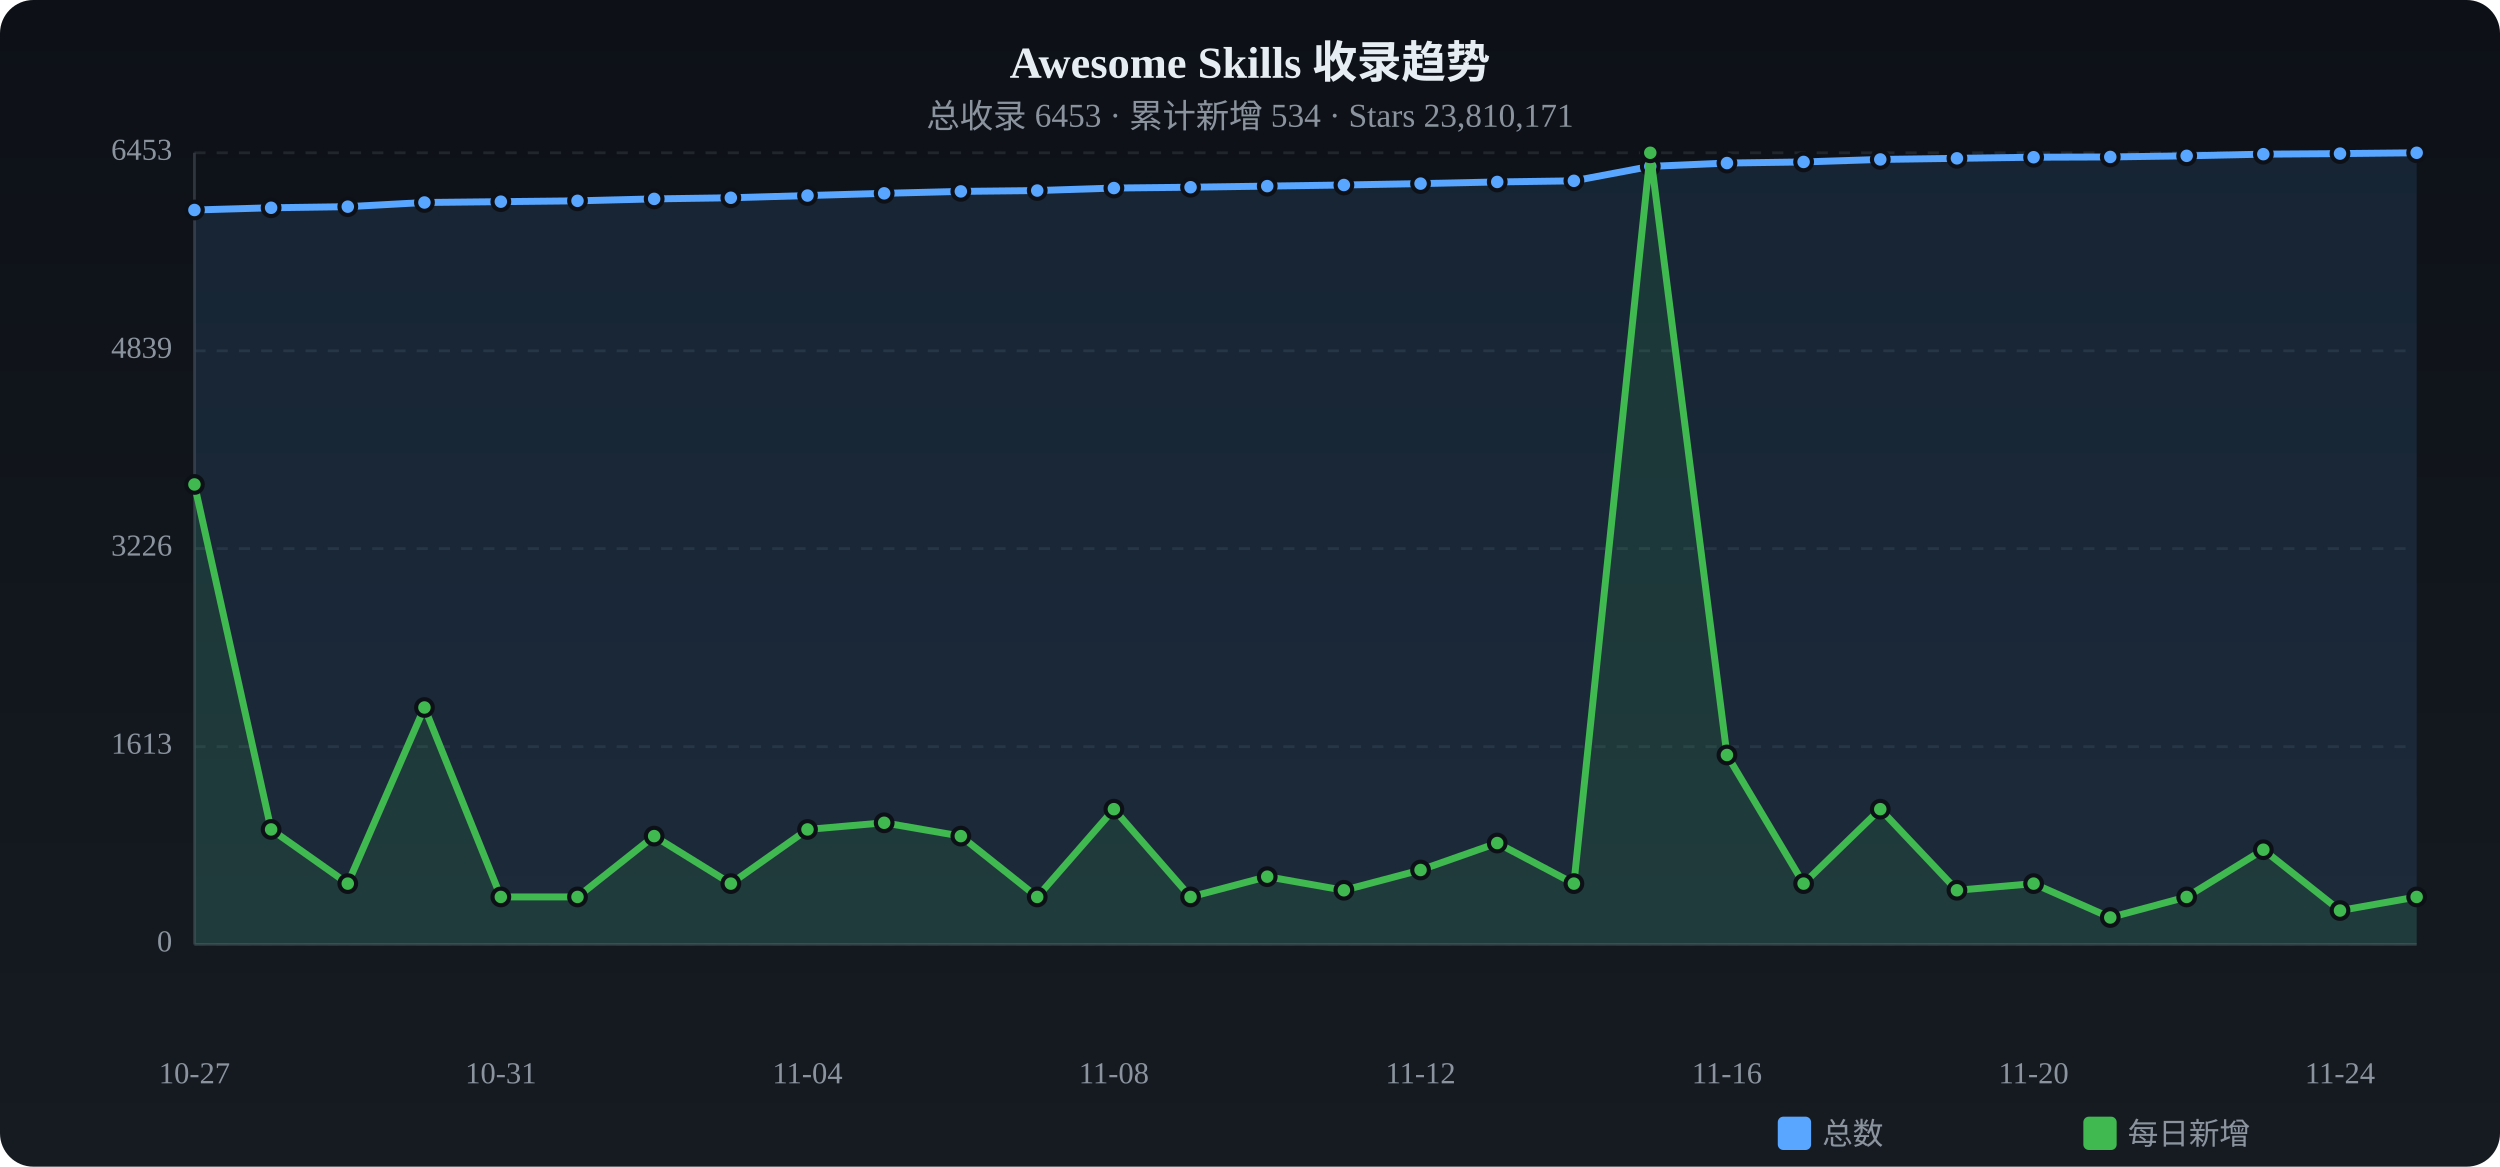
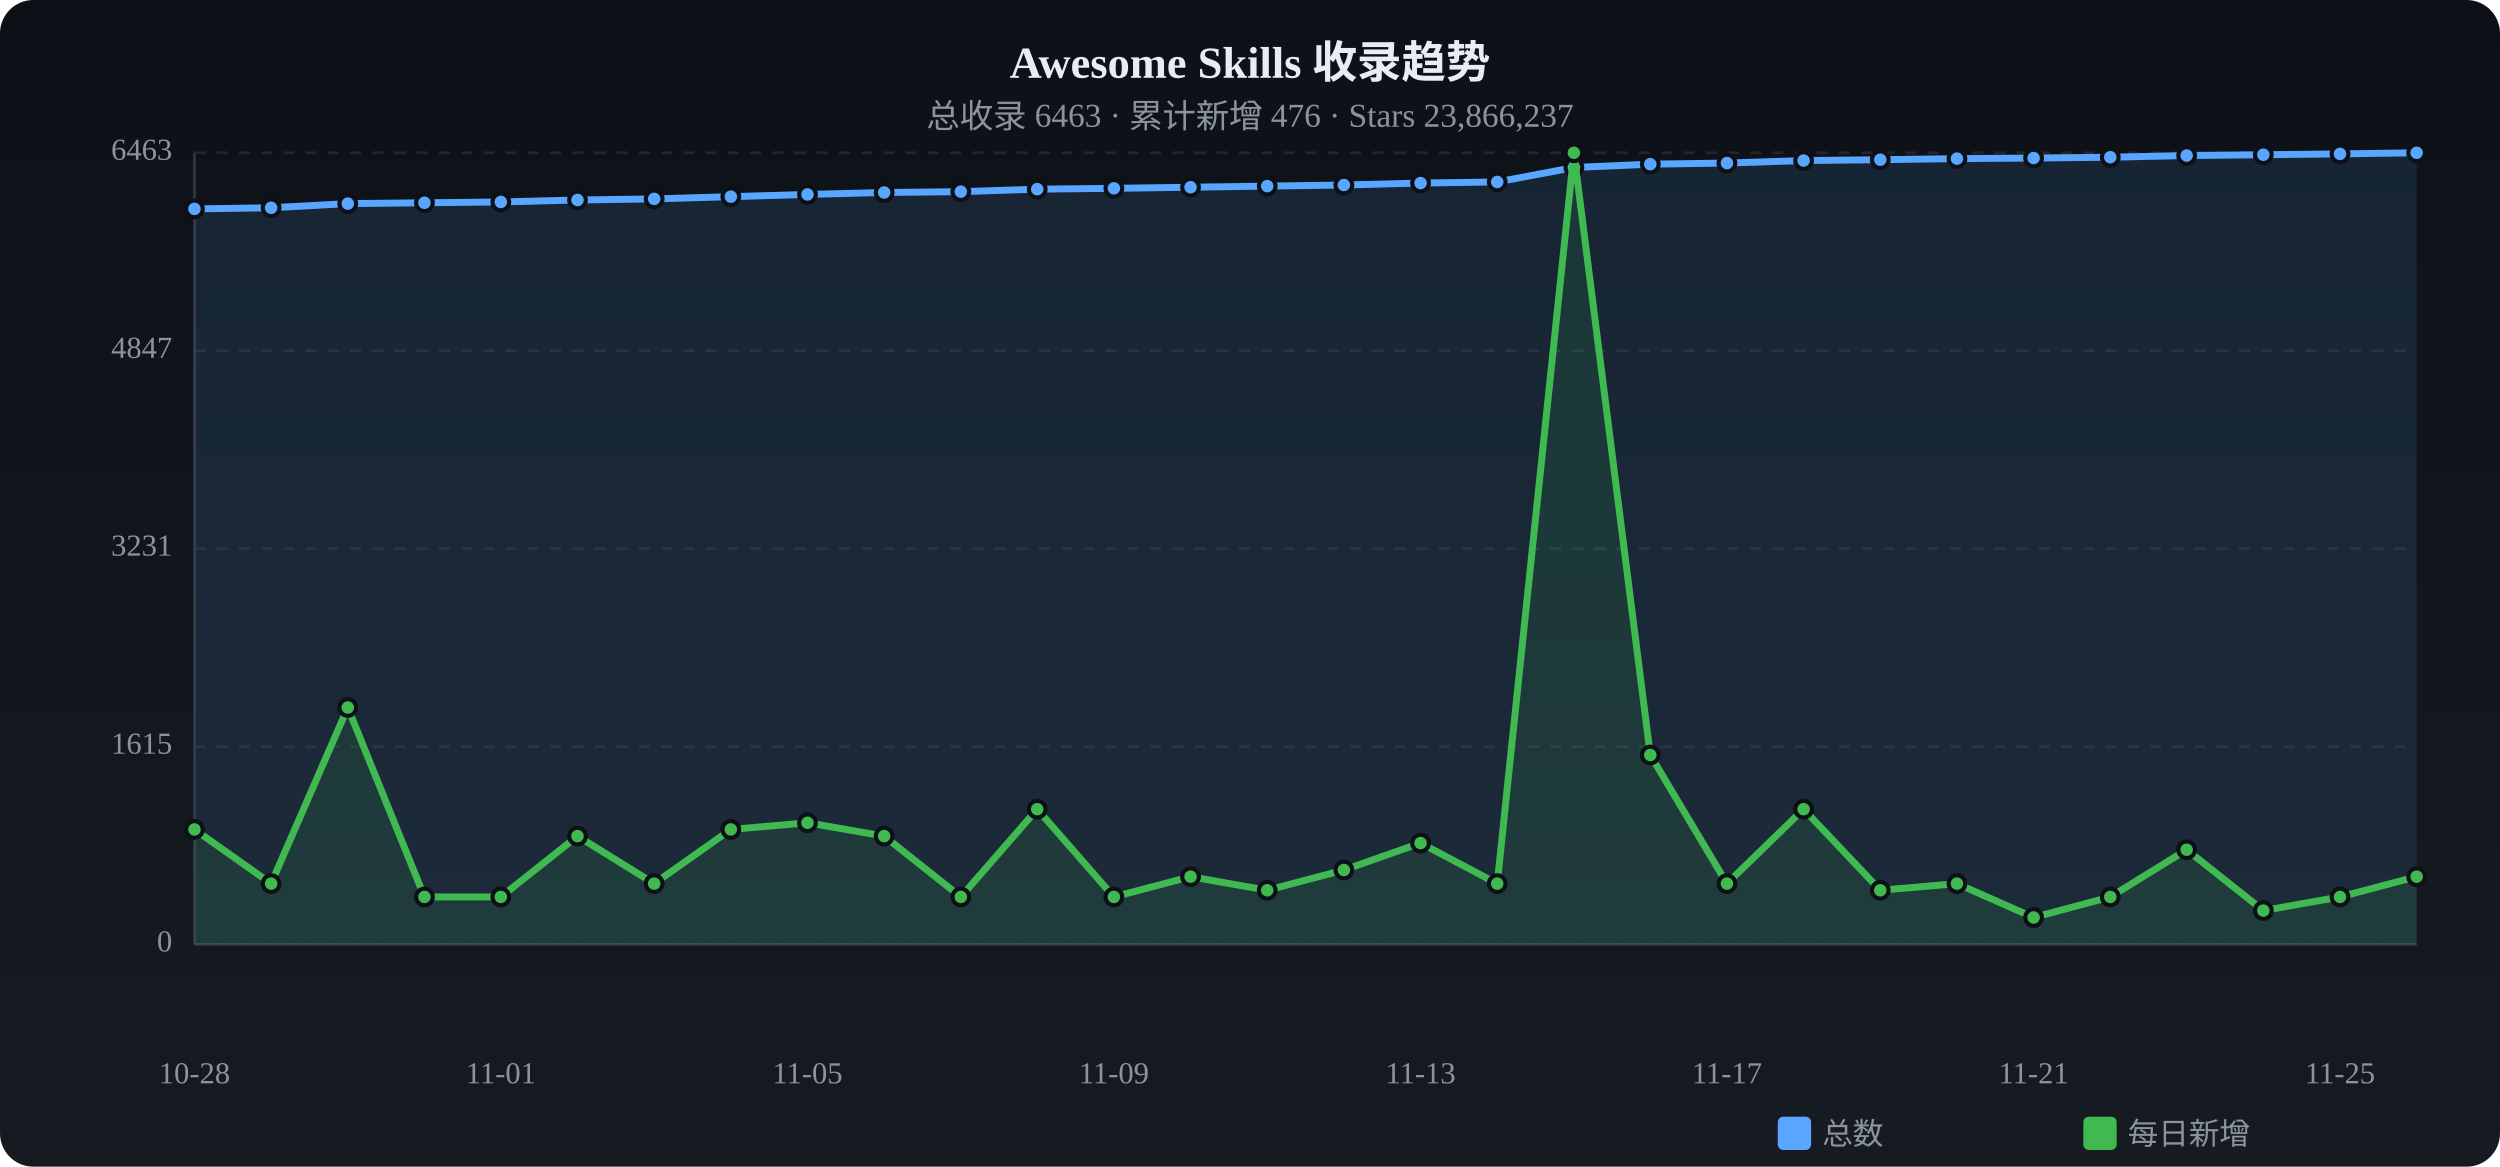
<svg xmlns="http://www.w3.org/2000/svg" viewBox="0 0 900 420" width="900" height="420">
  <defs>
    <linearGradient id="tbg" x1="0%" y1="0%" x2="0%" y2="100%">
      <stop offset="0%" stop-color="#0d1117" />
      <stop offset="100%" stop-color="#161b22" />
    </linearGradient>
  </defs>
  <rect width="900" height="420" rx="12" fill="url(#tbg)" />
  <text x="450.0" y="28" text-anchor="middle" fill="#e6edf3" font-size="16" font-weight="bold">Awesome Skills 收录趋势</text>
-   <text x="450.0" y="46" text-anchor="middle" fill="#8b949e" font-size="12">总收录 6453 · 累计新增 534 · Stars 23,810,171</text>
+   <text x="450.0" y="46" text-anchor="middle" fill="#8b949e" font-size="12">总收录 6463 · 累计新增 476 · Stars 23,866,237</text>
  <text x="62" y="340.0" text-anchor="end" fill="#8b949e" font-size="11" dominant-baseline="middle">0</text>
  <line x1="70" y1="340.0" x2="870" y2="340.0" stroke="#21262d" stroke-dasharray="4 4" />
-   <text x="62" y="268.8" text-anchor="end" fill="#8b949e" font-size="11" dominant-baseline="middle">1613</text>
+   <text x="62" y="268.8" text-anchor="end" fill="#8b949e" font-size="11" dominant-baseline="middle">1615</text>
  <line x1="70" y1="268.8" x2="870" y2="268.8" stroke="#21262d" stroke-dasharray="4 4" />
-   <text x="62" y="197.5" text-anchor="end" fill="#8b949e" font-size="11" dominant-baseline="middle">3226</text>
+   <text x="62" y="197.5" text-anchor="end" fill="#8b949e" font-size="11" dominant-baseline="middle">3231</text>
  <line x1="70" y1="197.5" x2="870" y2="197.5" stroke="#21262d" stroke-dasharray="4 4" />
-   <text x="62" y="126.3" text-anchor="end" fill="#8b949e" font-size="11" dominant-baseline="middle">4839</text>
+   <text x="62" y="126.3" text-anchor="end" fill="#8b949e" font-size="11" dominant-baseline="middle">4847</text>
  <line x1="70" y1="126.3" x2="870" y2="126.3" stroke="#21262d" stroke-dasharray="4 4" />
-   <text x="62" y="55.0" text-anchor="end" fill="#8b949e" font-size="11" dominant-baseline="middle">6453</text>
+   <text x="62" y="55.0" text-anchor="end" fill="#8b949e" font-size="11" dominant-baseline="middle">6463</text>
  <line x1="70" y1="55.0" x2="870" y2="55.0" stroke="#21262d" stroke-dasharray="4 4" />
  <line x1="70" y1="55" x2="70" y2="340" stroke="#30363d" />
  <line x1="70" y1="340" x2="870" y2="340" stroke="#30363d" />
-   <path d="M70.0,75.6 L97.6,74.8 L125.2,74.4 L152.8,72.9 L180.3,72.6 L207.9,72.3 L235.5,71.6 L263.1,71.2 L290.7,70.4 L318.3,69.6 L345.9,68.9 L373.4,68.6 L401.0,67.7 L428.6,67.4 L456.2,67.0 L483.8,66.6 L511.4,66.1 L539.0,65.5 L566.6,65.1 L594.1,59.9 L621.7,58.7 L649.3,58.3 L676.9,57.4 L704.5,57.0 L732.1,56.6 L759.7,56.5 L787.2,56.1 L814.8,55.5 L842.4,55.3 L870.0,55.0 L870.0,340 L70.0,340 Z" fill="#58a6ff" opacity="0.12" />
-   <polyline points="70.0,75.6 97.6,74.8 125.2,74.4 152.8,72.9 180.3,72.6 207.9,72.3 235.5,71.6 263.1,71.2 290.7,70.4 318.3,69.6 345.9,68.9 373.4,68.6 401.0,67.7 428.6,67.4 456.2,67.0 483.8,66.6 511.4,66.1 539.0,65.5 566.6,65.1 594.1,59.9 621.7,58.7 649.3,58.3 676.9,57.4 704.5,57.0 732.1,56.6 759.7,56.5 787.2,56.1 814.8,55.5 842.4,55.3 870.0,55.0" fill="none" stroke="#58a6ff" stroke-width="2.5" stroke-linecap="round" stroke-linejoin="round" />
-   <circle cx="70.0" cy="75.6" r="3" fill="#58a6ff" stroke="#0d1117" stroke-width="1.5" />
+   <path d="M70.0,75.2 L97.6,74.8 L125.2,73.3 L152.8,73.0 L180.3,72.7 L207.9,72.0 L235.5,71.6 L263.1,70.8 L290.7,70.0 L318.3,69.3 L345.9,69.0 L373.4,68.1 L401.0,67.8 L428.6,67.4 L456.2,67.0 L483.8,66.6 L511.4,65.9 L539.0,65.5 L566.6,60.3 L594.1,59.1 L621.7,58.7 L649.3,57.8 L676.9,57.5 L704.5,57.1 L732.1,56.9 L759.7,56.6 L787.2,56.0 L814.8,55.7 L842.4,55.4 L870.0,55.0 L870.0,340 L70.0,340 Z" fill="#58a6ff" opacity="0.12" />
+   <polyline points="70.0,75.2 97.6,74.8 125.2,73.3 152.8,73.0 180.3,72.7 207.9,72.0 235.5,71.6 263.1,70.8 290.7,70.0 318.3,69.3 345.9,69.0 373.4,68.1 401.0,67.8 428.6,67.4 456.2,67.0 483.8,66.6 511.4,65.9 539.0,65.5 566.6,60.3 594.1,59.1 621.7,58.7 649.3,57.8 676.9,57.5 704.5,57.1 732.1,56.9 759.7,56.6 787.2,56.0 814.8,55.7 842.4,55.4 870.0,55.0" fill="none" stroke="#58a6ff" stroke-width="2.5" stroke-linecap="round" stroke-linejoin="round" />
+   <circle cx="70.0" cy="75.2" r="3" fill="#58a6ff" stroke="#0d1117" stroke-width="1.5" />
  <circle cx="97.6" cy="74.8" r="3" fill="#58a6ff" stroke="#0d1117" stroke-width="1.5" />
-   <circle cx="125.2" cy="74.4" r="3" fill="#58a6ff" stroke="#0d1117" stroke-width="1.5" />
-   <circle cx="152.8" cy="72.9" r="3" fill="#58a6ff" stroke="#0d1117" stroke-width="1.5" />
-   <circle cx="180.3" cy="72.6" r="3" fill="#58a6ff" stroke="#0d1117" stroke-width="1.5" />
-   <circle cx="207.9" cy="72.3" r="3" fill="#58a6ff" stroke="#0d1117" stroke-width="1.5" />
+   <circle cx="125.2" cy="73.3" r="3" fill="#58a6ff" stroke="#0d1117" stroke-width="1.5" />
+   <circle cx="152.8" cy="73.0" r="3" fill="#58a6ff" stroke="#0d1117" stroke-width="1.5" />
+   <circle cx="180.3" cy="72.7" r="3" fill="#58a6ff" stroke="#0d1117" stroke-width="1.5" />
+   <circle cx="207.9" cy="72.0" r="3" fill="#58a6ff" stroke="#0d1117" stroke-width="1.5" />
  <circle cx="235.5" cy="71.6" r="3" fill="#58a6ff" stroke="#0d1117" stroke-width="1.5" />
-   <circle cx="263.1" cy="71.2" r="3" fill="#58a6ff" stroke="#0d1117" stroke-width="1.5" />
-   <circle cx="290.7" cy="70.4" r="3" fill="#58a6ff" stroke="#0d1117" stroke-width="1.5" />
-   <circle cx="318.3" cy="69.6" r="3" fill="#58a6ff" stroke="#0d1117" stroke-width="1.5" />
-   <circle cx="345.9" cy="68.9" r="3" fill="#58a6ff" stroke="#0d1117" stroke-width="1.5" />
-   <circle cx="373.4" cy="68.6" r="3" fill="#58a6ff" stroke="#0d1117" stroke-width="1.5" />
-   <circle cx="401.0" cy="67.7" r="3" fill="#58a6ff" stroke="#0d1117" stroke-width="1.5" />
+   <circle cx="263.1" cy="70.8" r="3" fill="#58a6ff" stroke="#0d1117" stroke-width="1.5" />
+   <circle cx="290.7" cy="70.0" r="3" fill="#58a6ff" stroke="#0d1117" stroke-width="1.5" />
+   <circle cx="318.3" cy="69.3" r="3" fill="#58a6ff" stroke="#0d1117" stroke-width="1.5" />
+   <circle cx="345.9" cy="69.0" r="3" fill="#58a6ff" stroke="#0d1117" stroke-width="1.5" />
+   <circle cx="373.4" cy="68.1" r="3" fill="#58a6ff" stroke="#0d1117" stroke-width="1.5" />
+   <circle cx="401.0" cy="67.8" r="3" fill="#58a6ff" stroke="#0d1117" stroke-width="1.5" />
  <circle cx="428.6" cy="67.4" r="3" fill="#58a6ff" stroke="#0d1117" stroke-width="1.5" />
  <circle cx="456.2" cy="67.0" r="3" fill="#58a6ff" stroke="#0d1117" stroke-width="1.5" />
  <circle cx="483.8" cy="66.6" r="3" fill="#58a6ff" stroke="#0d1117" stroke-width="1.5" />
-   <circle cx="511.4" cy="66.1" r="3" fill="#58a6ff" stroke="#0d1117" stroke-width="1.5" />
+   <circle cx="511.4" cy="65.9" r="3" fill="#58a6ff" stroke="#0d1117" stroke-width="1.5" />
  <circle cx="539.0" cy="65.5" r="3" fill="#58a6ff" stroke="#0d1117" stroke-width="1.5" />
-   <circle cx="566.6" cy="65.1" r="3" fill="#58a6ff" stroke="#0d1117" stroke-width="1.5" />
-   <circle cx="594.1" cy="59.9" r="3" fill="#58a6ff" stroke="#0d1117" stroke-width="1.5" />
+   <circle cx="566.6" cy="60.3" r="3" fill="#58a6ff" stroke="#0d1117" stroke-width="1.5" />
+   <circle cx="594.1" cy="59.1" r="3" fill="#58a6ff" stroke="#0d1117" stroke-width="1.5" />
  <circle cx="621.7" cy="58.7" r="3" fill="#58a6ff" stroke="#0d1117" stroke-width="1.5" />
-   <circle cx="649.3" cy="58.3" r="3" fill="#58a6ff" stroke="#0d1117" stroke-width="1.5" />
-   <circle cx="676.9" cy="57.4" r="3" fill="#58a6ff" stroke="#0d1117" stroke-width="1.5" />
-   <circle cx="704.5" cy="57.0" r="3" fill="#58a6ff" stroke="#0d1117" stroke-width="1.5" />
-   <circle cx="732.1" cy="56.6" r="3" fill="#58a6ff" stroke="#0d1117" stroke-width="1.5" />
-   <circle cx="759.7" cy="56.5" r="3" fill="#58a6ff" stroke="#0d1117" stroke-width="1.5" />
-   <circle cx="787.2" cy="56.1" r="3" fill="#58a6ff" stroke="#0d1117" stroke-width="1.5" />
-   <circle cx="814.8" cy="55.5" r="3" fill="#58a6ff" stroke="#0d1117" stroke-width="1.5" />
-   <circle cx="842.4" cy="55.3" r="3" fill="#58a6ff" stroke="#0d1117" stroke-width="1.5" />
+   <circle cx="649.3" cy="57.8" r="3" fill="#58a6ff" stroke="#0d1117" stroke-width="1.5" />
+   <circle cx="676.9" cy="57.5" r="3" fill="#58a6ff" stroke="#0d1117" stroke-width="1.5" />
+   <circle cx="704.5" cy="57.1" r="3" fill="#58a6ff" stroke="#0d1117" stroke-width="1.5" />
+   <circle cx="732.1" cy="56.9" r="3" fill="#58a6ff" stroke="#0d1117" stroke-width="1.5" />
+   <circle cx="759.7" cy="56.6" r="3" fill="#58a6ff" stroke="#0d1117" stroke-width="1.5" />
+   <circle cx="787.2" cy="56.0" r="3" fill="#58a6ff" stroke="#0d1117" stroke-width="1.5" />
+   <circle cx="814.8" cy="55.7" r="3" fill="#58a6ff" stroke="#0d1117" stroke-width="1.5" />
+   <circle cx="842.4" cy="55.4" r="3" fill="#58a6ff" stroke="#0d1117" stroke-width="1.5" />
  <circle cx="870.0" cy="55.0" r="3" fill="#58a6ff" stroke="#0d1117" stroke-width="1.5" />
-   <path d="M70.0,174.4 L97.6,298.6 L125.2,318.1 L152.8,254.7 L180.3,322.9 L207.9,322.9 L235.5,301.0 L263.1,318.1 L290.7,298.6 L318.3,296.2 L345.9,301.0 L373.4,322.9 L401.0,291.3 L428.6,322.9 L456.2,315.6 L483.8,320.5 L511.4,313.2 L539.0,303.5 L566.6,318.1 L594.1,55.0 L621.7,271.8 L649.3,318.1 L676.9,291.3 L704.5,320.5 L732.1,318.1 L759.7,330.3 L787.2,322.9 L814.8,305.9 L842.4,327.8 L870.0,322.9 L870.0,340 L70.0,340 Z" fill="#3fb950" opacity="0.12" />
-   <polyline points="70.0,174.4 97.6,298.6 125.2,318.1 152.8,254.7 180.3,322.9 207.9,322.9 235.5,301.0 263.1,318.1 290.7,298.6 318.3,296.2 345.9,301.0 373.4,322.9 401.0,291.3 428.6,322.9 456.2,315.6 483.8,320.5 511.4,313.2 539.0,303.5 566.6,318.1 594.1,55.0 621.7,271.8 649.3,318.1 676.9,291.3 704.5,320.5 732.1,318.1 759.7,330.3 787.2,322.9 814.8,305.9 842.4,327.8 870.0,322.9" fill="none" stroke="#3fb950" stroke-width="2.5" stroke-linecap="round" stroke-linejoin="round" />
-   <circle cx="70.0" cy="174.4" r="3" fill="#3fb950" stroke="#0d1117" stroke-width="1.5" />
-   <circle cx="97.6" cy="298.6" r="3" fill="#3fb950" stroke="#0d1117" stroke-width="1.5" />
-   <circle cx="125.2" cy="318.1" r="3" fill="#3fb950" stroke="#0d1117" stroke-width="1.5" />
-   <circle cx="152.8" cy="254.7" r="3" fill="#3fb950" stroke="#0d1117" stroke-width="1.5" />
+   <path d="M70.0,298.6 L97.6,318.1 L125.2,254.7 L152.8,322.9 L180.3,322.9 L207.9,301.0 L235.5,318.1 L263.1,298.6 L290.7,296.2 L318.3,301.0 L345.9,322.9 L373.4,291.3 L401.0,322.9 L428.6,315.6 L456.2,320.5 L483.8,313.2 L511.4,303.5 L539.0,318.1 L566.6,55.0 L594.1,271.8 L621.7,318.1 L649.3,291.3 L676.9,320.5 L704.5,318.1 L732.1,330.3 L759.7,322.9 L787.2,305.9 L814.8,327.8 L842.4,322.9 L870.0,315.6 L870.0,340 L70.0,340 Z" fill="#3fb950" opacity="0.12" />
+   <polyline points="70.0,298.6 97.6,318.1 125.2,254.7 152.8,322.9 180.3,322.9 207.9,301.0 235.5,318.1 263.1,298.6 290.7,296.2 318.3,301.0 345.9,322.9 373.4,291.3 401.0,322.9 428.6,315.6 456.2,320.5 483.8,313.2 511.4,303.5 539.0,318.1 566.6,55.0 594.1,271.8 621.7,318.1 649.3,291.3 676.9,320.5 704.5,318.1 732.1,330.3 759.7,322.9 787.2,305.9 814.8,327.8 842.4,322.9 870.0,315.6" fill="none" stroke="#3fb950" stroke-width="2.5" stroke-linecap="round" stroke-linejoin="round" />
+   <circle cx="70.0" cy="298.6" r="3" fill="#3fb950" stroke="#0d1117" stroke-width="1.5" />
+   <circle cx="97.6" cy="318.1" r="3" fill="#3fb950" stroke="#0d1117" stroke-width="1.5" />
+   <circle cx="125.2" cy="254.7" r="3" fill="#3fb950" stroke="#0d1117" stroke-width="1.5" />
+   <circle cx="152.8" cy="322.9" r="3" fill="#3fb950" stroke="#0d1117" stroke-width="1.5" />
  <circle cx="180.3" cy="322.9" r="3" fill="#3fb950" stroke="#0d1117" stroke-width="1.5" />
-   <circle cx="207.9" cy="322.9" r="3" fill="#3fb950" stroke="#0d1117" stroke-width="1.5" />
-   <circle cx="235.5" cy="301.0" r="3" fill="#3fb950" stroke="#0d1117" stroke-width="1.5" />
-   <circle cx="263.1" cy="318.1" r="3" fill="#3fb950" stroke="#0d1117" stroke-width="1.5" />
-   <circle cx="290.7" cy="298.6" r="3" fill="#3fb950" stroke="#0d1117" stroke-width="1.5" />
-   <circle cx="318.3" cy="296.2" r="3" fill="#3fb950" stroke="#0d1117" stroke-width="1.5" />
-   <circle cx="345.9" cy="301.0" r="3" fill="#3fb950" stroke="#0d1117" stroke-width="1.5" />
-   <circle cx="373.4" cy="322.9" r="3" fill="#3fb950" stroke="#0d1117" stroke-width="1.5" />
-   <circle cx="401.0" cy="291.3" r="3" fill="#3fb950" stroke="#0d1117" stroke-width="1.5" />
-   <circle cx="428.6" cy="322.9" r="3" fill="#3fb950" stroke="#0d1117" stroke-width="1.5" />
-   <circle cx="456.2" cy="315.6" r="3" fill="#3fb950" stroke="#0d1117" stroke-width="1.5" />
-   <circle cx="483.8" cy="320.5" r="3" fill="#3fb950" stroke="#0d1117" stroke-width="1.5" />
-   <circle cx="511.4" cy="313.2" r="3" fill="#3fb950" stroke="#0d1117" stroke-width="1.5" />
-   <circle cx="539.0" cy="303.5" r="3" fill="#3fb950" stroke="#0d1117" stroke-width="1.5" />
-   <circle cx="566.6" cy="318.1" r="3" fill="#3fb950" stroke="#0d1117" stroke-width="1.5" />
-   <circle cx="594.1" cy="55.0" r="3" fill="#3fb950" stroke="#0d1117" stroke-width="1.5" />
-   <circle cx="621.7" cy="271.8" r="3" fill="#3fb950" stroke="#0d1117" stroke-width="1.5" />
-   <circle cx="649.3" cy="318.1" r="3" fill="#3fb950" stroke="#0d1117" stroke-width="1.5" />
-   <circle cx="676.9" cy="291.3" r="3" fill="#3fb950" stroke="#0d1117" stroke-width="1.5" />
-   <circle cx="704.5" cy="320.5" r="3" fill="#3fb950" stroke="#0d1117" stroke-width="1.5" />
-   <circle cx="732.1" cy="318.1" r="3" fill="#3fb950" stroke="#0d1117" stroke-width="1.5" />
-   <circle cx="759.7" cy="330.3" r="3" fill="#3fb950" stroke="#0d1117" stroke-width="1.5" />
-   <circle cx="787.2" cy="322.9" r="3" fill="#3fb950" stroke="#0d1117" stroke-width="1.5" />
-   <circle cx="814.8" cy="305.9" r="3" fill="#3fb950" stroke="#0d1117" stroke-width="1.5" />
-   <circle cx="842.4" cy="327.8" r="3" fill="#3fb950" stroke="#0d1117" stroke-width="1.5" />
-   <circle cx="870.0" cy="322.9" r="3" fill="#3fb950" stroke="#0d1117" stroke-width="1.5" />
-   <text x="70.0" y="390" text-anchor="middle" fill="#8b949e" font-size="11">10-27</text>
-   <text x="180.3" y="390" text-anchor="middle" fill="#8b949e" font-size="11">10-31</text>
-   <text x="290.7" y="390" text-anchor="middle" fill="#8b949e" font-size="11">11-04</text>
-   <text x="401.0" y="390" text-anchor="middle" fill="#8b949e" font-size="11">11-08</text>
-   <text x="511.4" y="390" text-anchor="middle" fill="#8b949e" font-size="11">11-12</text>
-   <text x="621.7" y="390" text-anchor="middle" fill="#8b949e" font-size="11">11-16</text>
-   <text x="732.1" y="390" text-anchor="middle" fill="#8b949e" font-size="11">11-20</text>
-   <text x="842.4" y="390" text-anchor="middle" fill="#8b949e" font-size="11">11-24</text>
+   <circle cx="207.9" cy="301.0" r="3" fill="#3fb950" stroke="#0d1117" stroke-width="1.5" />
+   <circle cx="235.5" cy="318.1" r="3" fill="#3fb950" stroke="#0d1117" stroke-width="1.5" />
+   <circle cx="263.1" cy="298.6" r="3" fill="#3fb950" stroke="#0d1117" stroke-width="1.5" />
+   <circle cx="290.7" cy="296.2" r="3" fill="#3fb950" stroke="#0d1117" stroke-width="1.5" />
+   <circle cx="318.3" cy="301.0" r="3" fill="#3fb950" stroke="#0d1117" stroke-width="1.5" />
+   <circle cx="345.9" cy="322.9" r="3" fill="#3fb950" stroke="#0d1117" stroke-width="1.5" />
+   <circle cx="373.4" cy="291.3" r="3" fill="#3fb950" stroke="#0d1117" stroke-width="1.5" />
+   <circle cx="401.0" cy="322.9" r="3" fill="#3fb950" stroke="#0d1117" stroke-width="1.5" />
+   <circle cx="428.6" cy="315.6" r="3" fill="#3fb950" stroke="#0d1117" stroke-width="1.5" />
+   <circle cx="456.2" cy="320.5" r="3" fill="#3fb950" stroke="#0d1117" stroke-width="1.5" />
+   <circle cx="483.8" cy="313.2" r="3" fill="#3fb950" stroke="#0d1117" stroke-width="1.5" />
+   <circle cx="511.4" cy="303.5" r="3" fill="#3fb950" stroke="#0d1117" stroke-width="1.5" />
+   <circle cx="539.0" cy="318.1" r="3" fill="#3fb950" stroke="#0d1117" stroke-width="1.5" />
+   <circle cx="566.6" cy="55.0" r="3" fill="#3fb950" stroke="#0d1117" stroke-width="1.5" />
+   <circle cx="594.1" cy="271.8" r="3" fill="#3fb950" stroke="#0d1117" stroke-width="1.5" />
+   <circle cx="621.7" cy="318.1" r="3" fill="#3fb950" stroke="#0d1117" stroke-width="1.5" />
+   <circle cx="649.3" cy="291.3" r="3" fill="#3fb950" stroke="#0d1117" stroke-width="1.5" />
+   <circle cx="676.9" cy="320.5" r="3" fill="#3fb950" stroke="#0d1117" stroke-width="1.5" />
+   <circle cx="704.5" cy="318.1" r="3" fill="#3fb950" stroke="#0d1117" stroke-width="1.5" />
+   <circle cx="732.1" cy="330.3" r="3" fill="#3fb950" stroke="#0d1117" stroke-width="1.5" />
+   <circle cx="759.7" cy="322.9" r="3" fill="#3fb950" stroke="#0d1117" stroke-width="1.5" />
+   <circle cx="787.2" cy="305.9" r="3" fill="#3fb950" stroke="#0d1117" stroke-width="1.5" />
+   <circle cx="814.8" cy="327.8" r="3" fill="#3fb950" stroke="#0d1117" stroke-width="1.5" />
+   <circle cx="842.4" cy="322.9" r="3" fill="#3fb950" stroke="#0d1117" stroke-width="1.5" />
+   <circle cx="870.0" cy="315.6" r="3" fill="#3fb950" stroke="#0d1117" stroke-width="1.5" />
+   <text x="70.0" y="390" text-anchor="middle" fill="#8b949e" font-size="11">10-28</text>
+   <text x="180.3" y="390" text-anchor="middle" fill="#8b949e" font-size="11">11-01</text>
+   <text x="290.7" y="390" text-anchor="middle" fill="#8b949e" font-size="11">11-05</text>
+   <text x="401.0" y="390" text-anchor="middle" fill="#8b949e" font-size="11">11-09</text>
+   <text x="511.4" y="390" text-anchor="middle" fill="#8b949e" font-size="11">11-13</text>
+   <text x="621.7" y="390" text-anchor="middle" fill="#8b949e" font-size="11">11-17</text>
+   <text x="732.1" y="390" text-anchor="middle" fill="#8b949e" font-size="11">11-21</text>
+   <text x="842.4" y="390" text-anchor="middle" fill="#8b949e" font-size="11">11-25</text>
  <rect x="640" y="402" width="12" height="12" rx="2" fill="#58a6ff" />
  <text x="656" y="412" fill="#8b949e" font-size="11">总数</text>
  <rect x="750" y="402" width="12" height="12" rx="2" fill="#3fb950" />
  <text x="766" y="412" fill="#8b949e" font-size="11">每日新增</text>
</svg>
